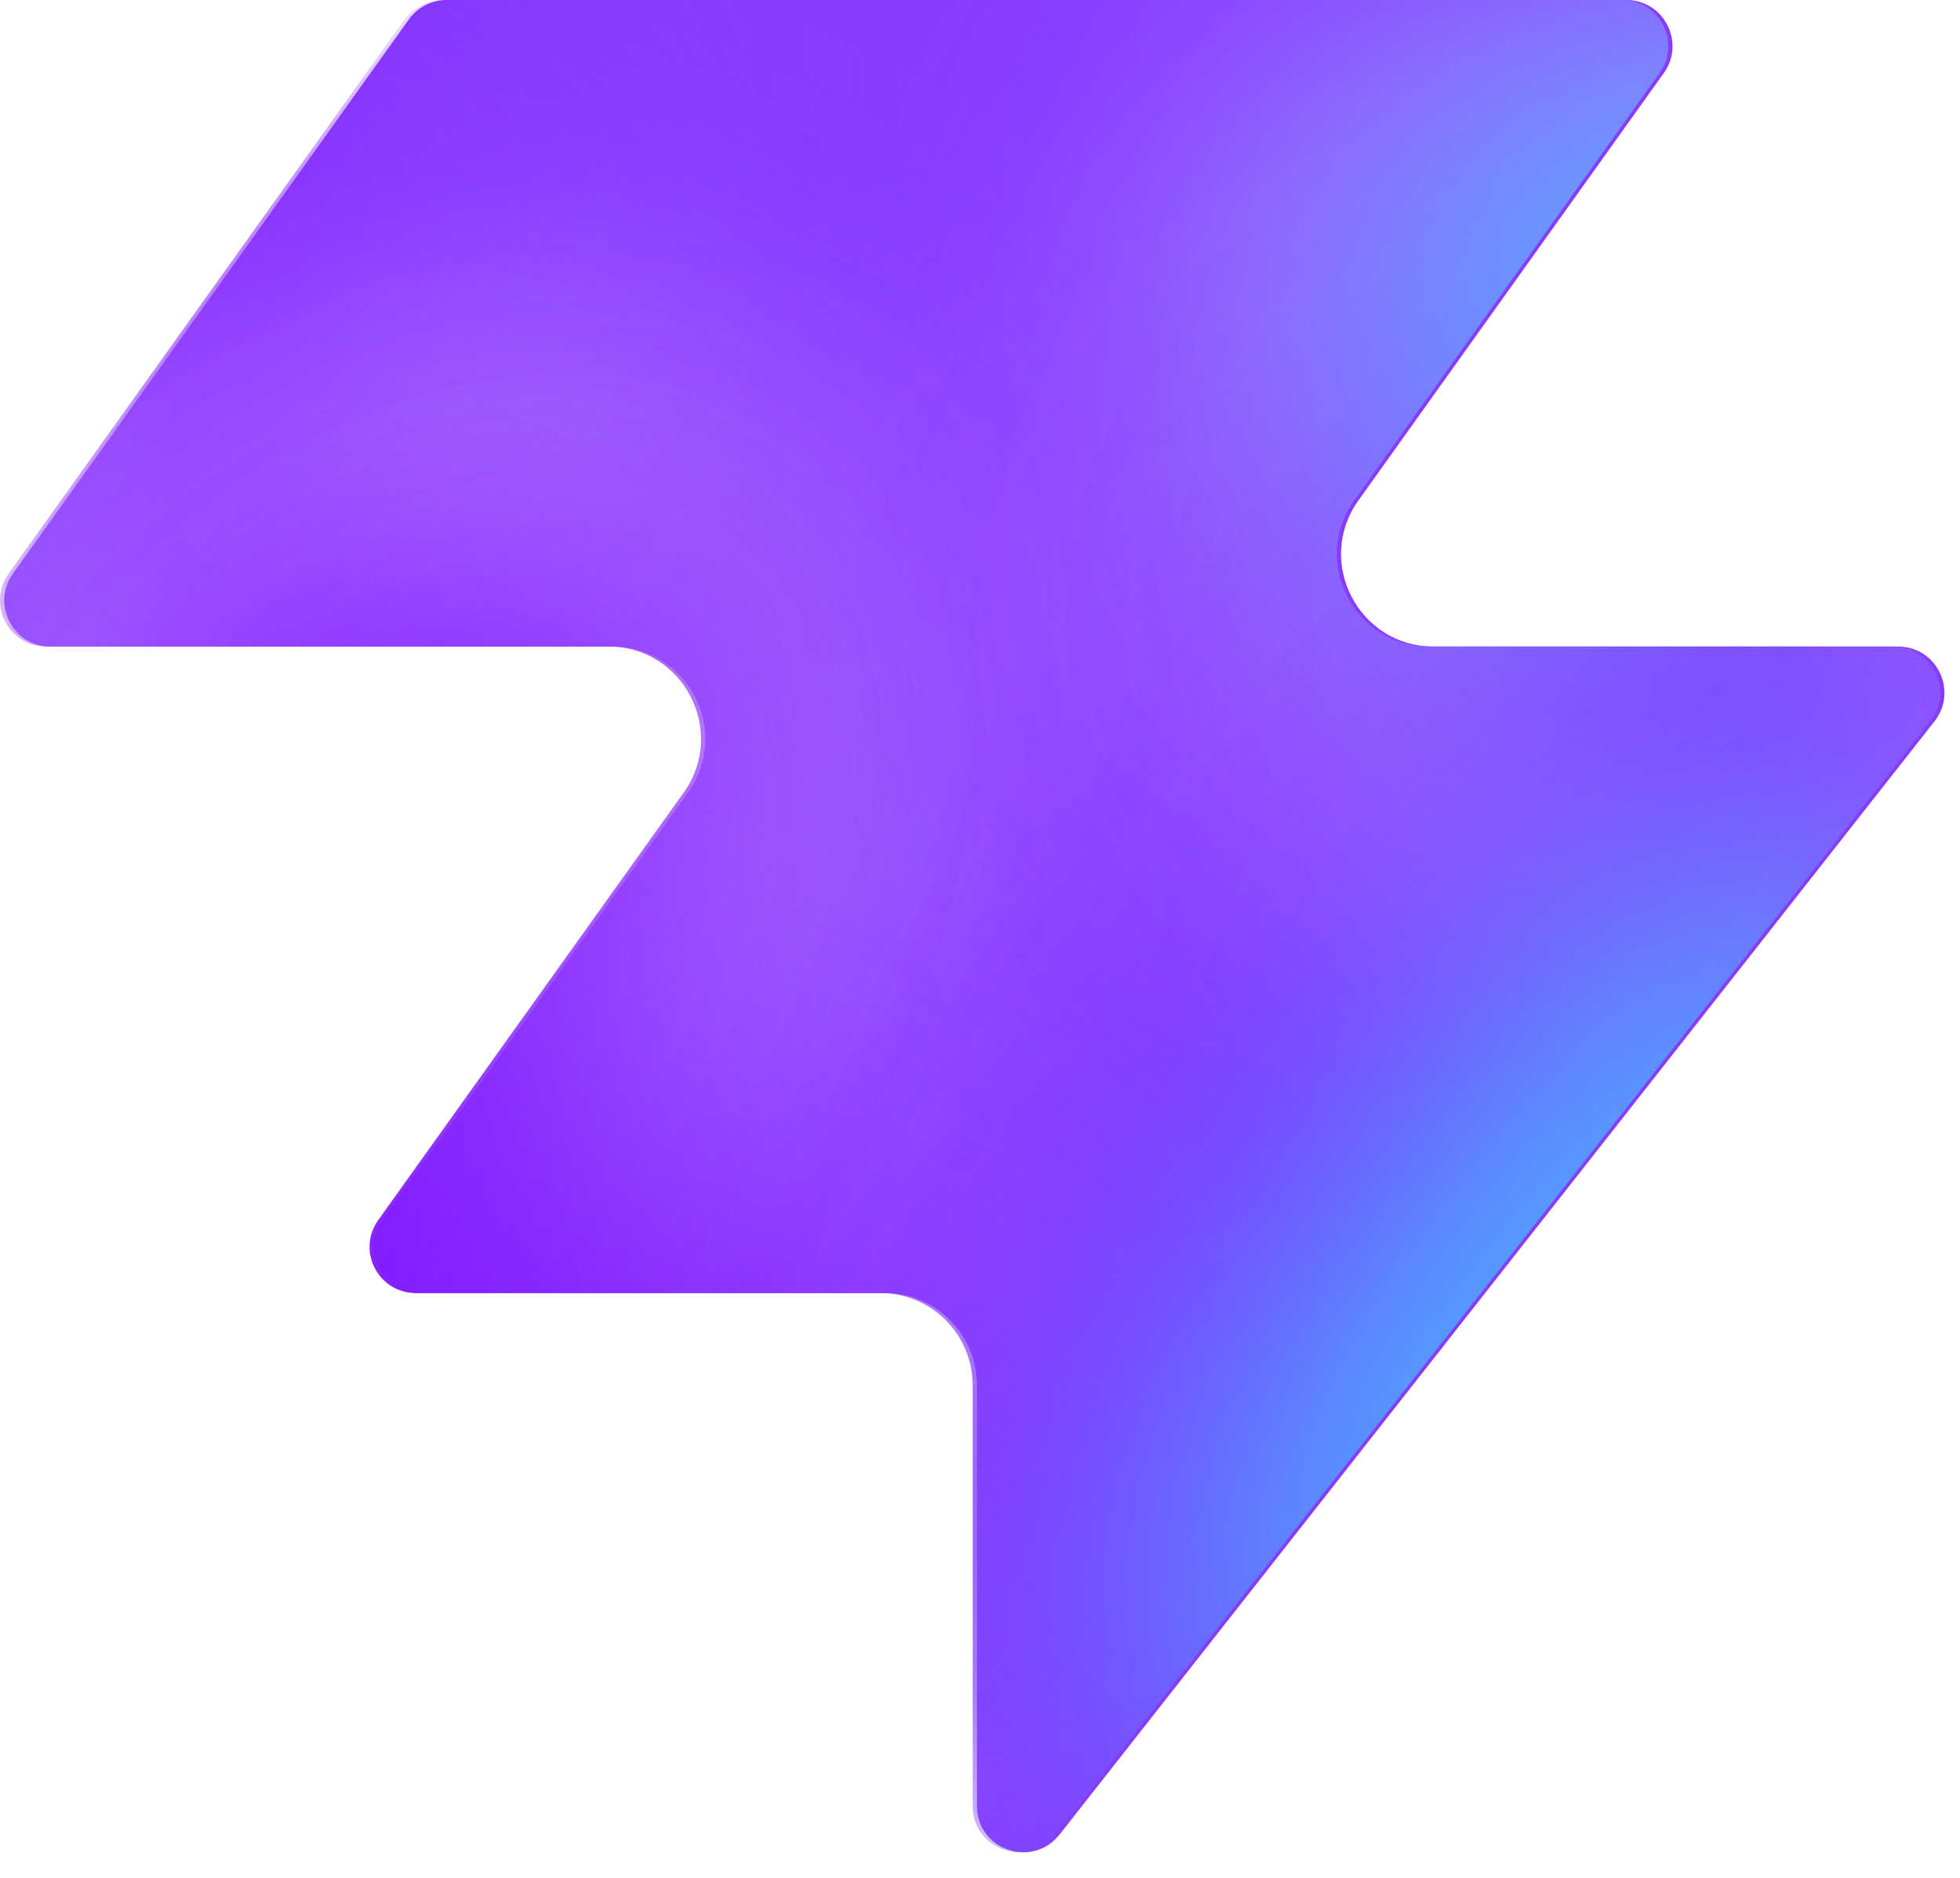
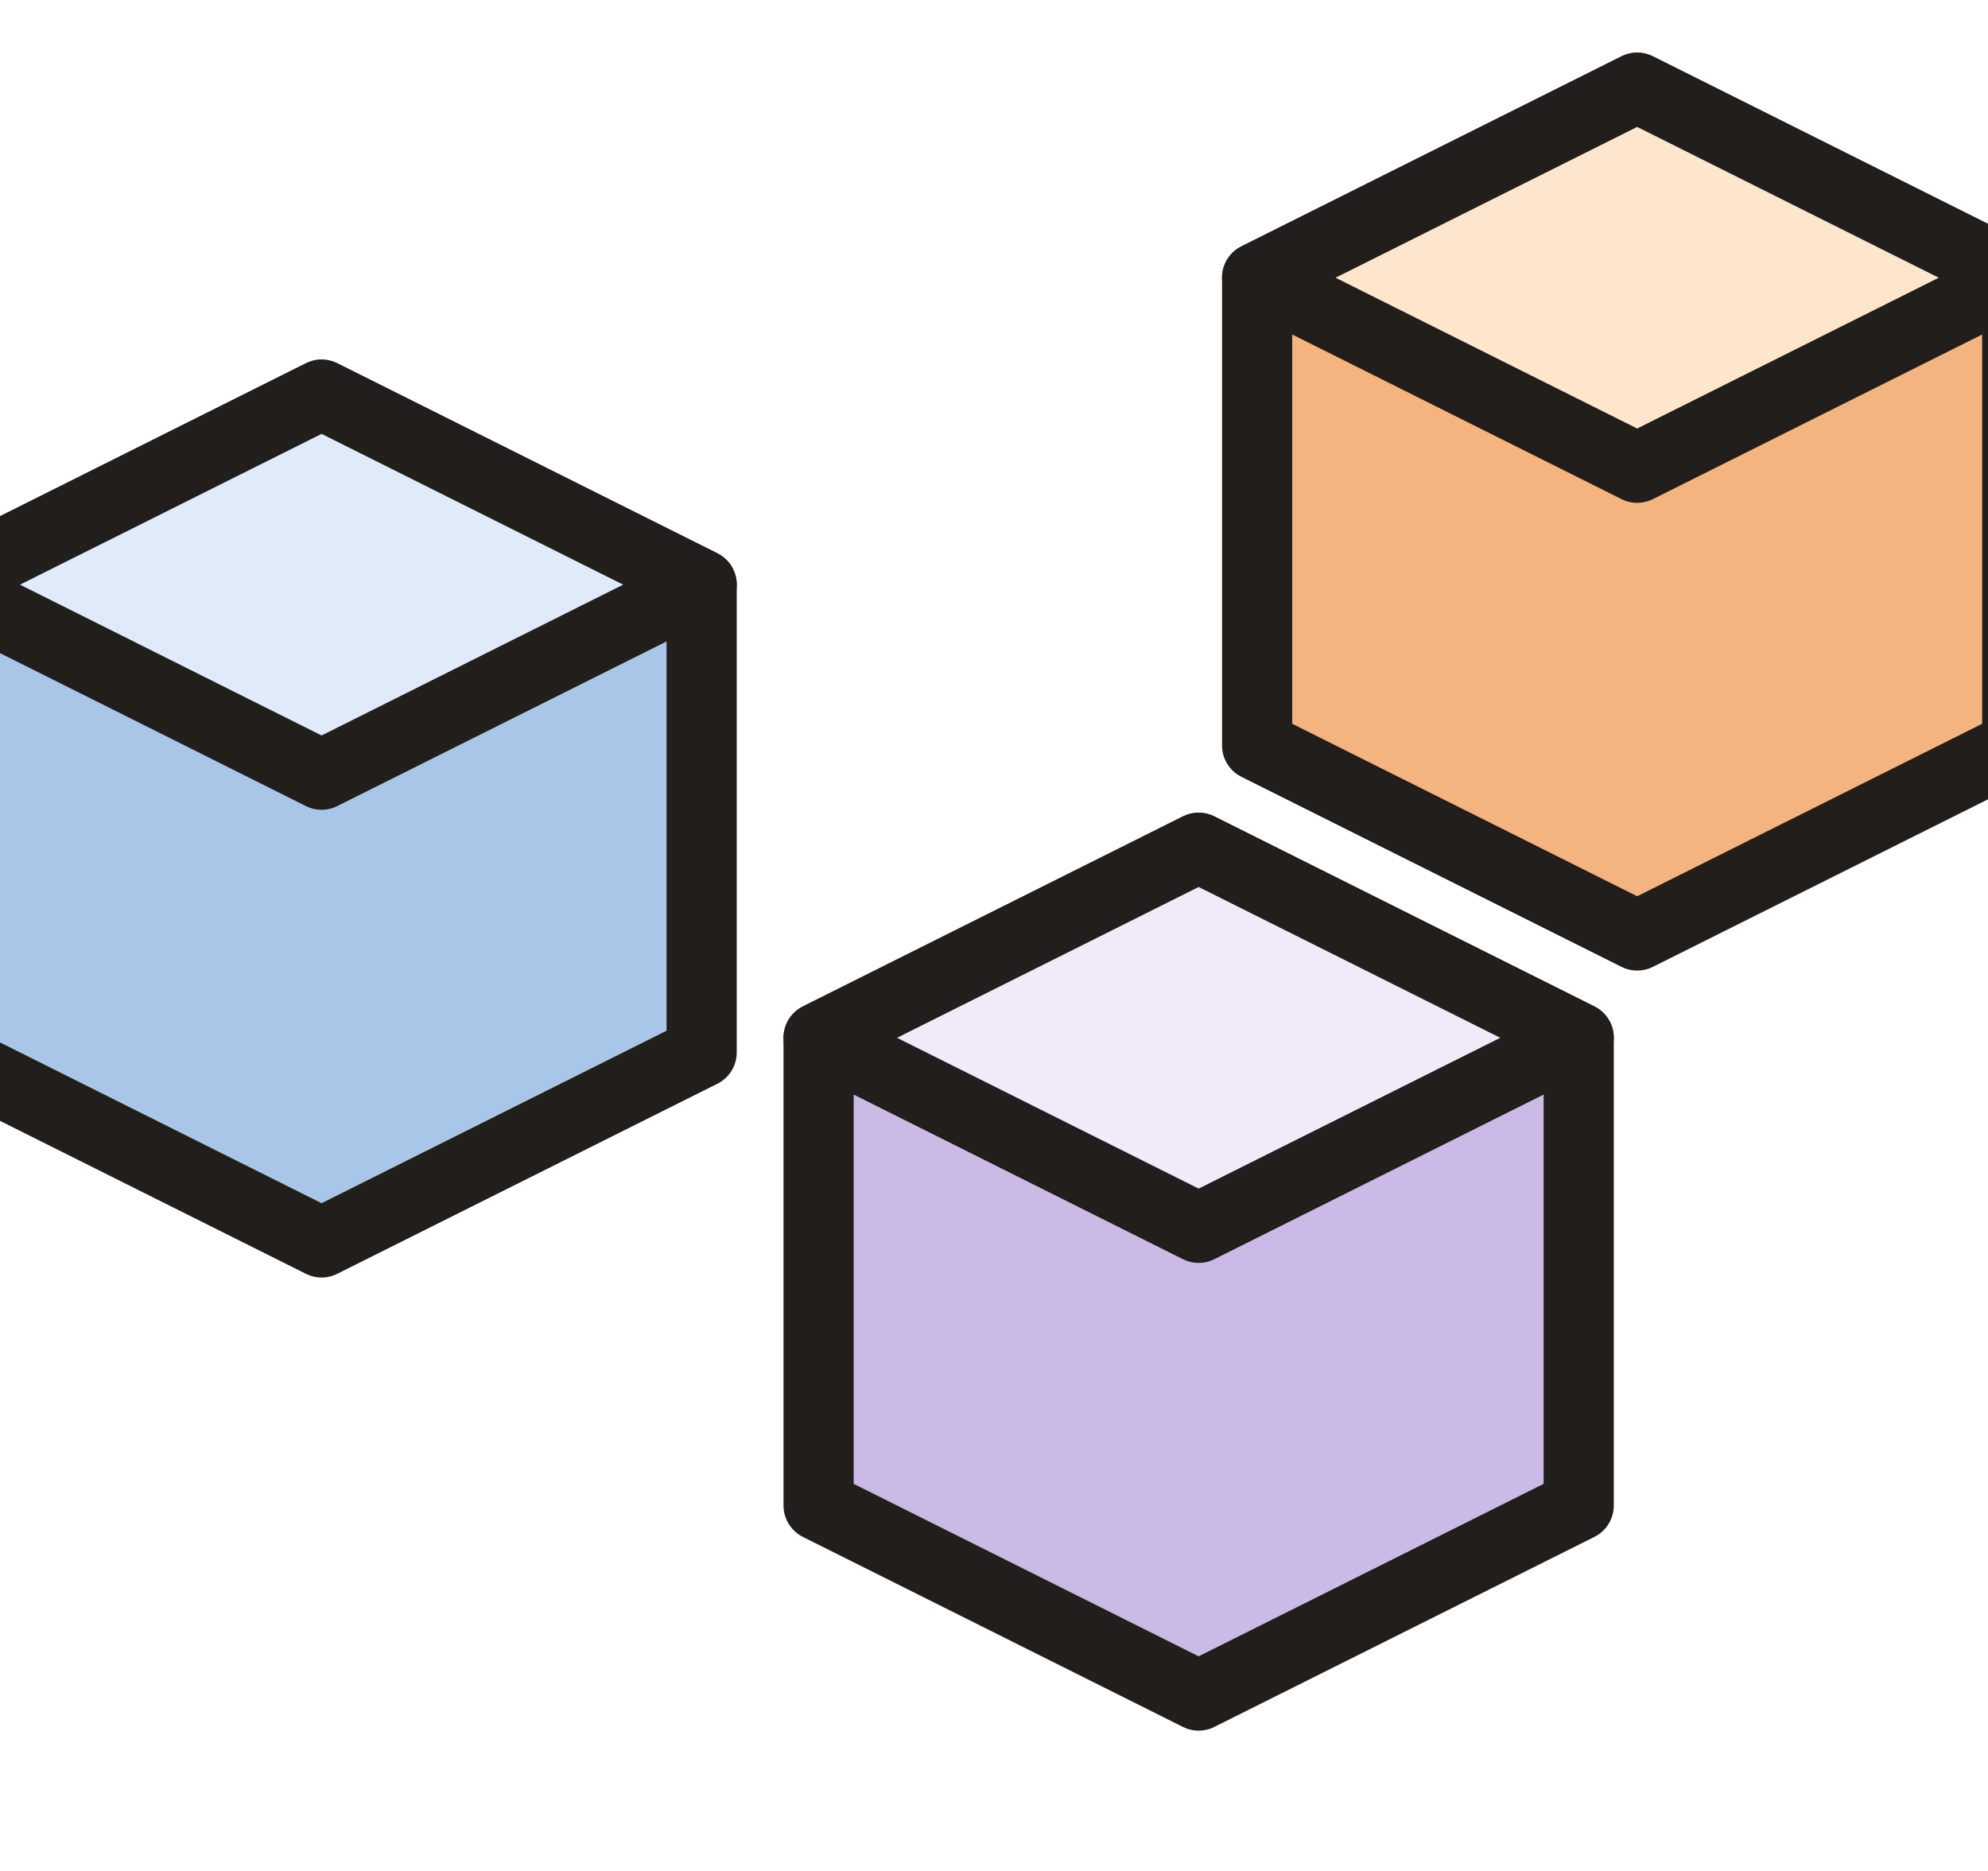
- <svg xmlns="http://www.w3.org/2000/svg" width="48" height="46" fill="none" viewBox="0 0 48 46">
-   <path fill="#863bff" d="M25.946 44.938c-.664.845-2.021.375-2.021-.698V33.937a2.26 2.26 0 0 0-2.262-2.262H10.287c-.92 0-1.456-1.04-.92-1.788l7.48-10.471c1.07-1.497 0-3.578-1.842-3.578H1.237c-.92 0-1.456-1.04-.92-1.788L10.013.474c.214-.297.556-.474.92-.474h28.894c.92 0 1.456 1.04.92 1.788l-7.48 10.471c-1.07 1.498 0 3.579 1.842 3.579h11.377c.943 0 1.473 1.088.89 1.83L25.947 44.94z" style="fill:#863bff;fill:color(display-p3 .525 .23 1);fill-opacity:1" />
-   <mask id="a" width="48" height="46" x="0" y="0" maskUnits="userSpaceOnUse" style="mask-type:alpha">
-     <path fill="#000" d="M25.842 44.938c-.664.844-2.021.375-2.021-.698V33.937a2.26 2.26 0 0 0-2.262-2.262H10.183c-.92 0-1.456-1.04-.92-1.788l7.48-10.471c1.07-1.498 0-3.579-1.842-3.579H1.133c-.92 0-1.456-1.04-.92-1.787L9.91.473c.214-.297.556-.474.92-.474h28.894c.92 0 1.456 1.04.92 1.788l-7.48 10.471c-1.07 1.498 0 3.578 1.842 3.578h11.377c.943 0 1.473 1.088.89 1.832L25.843 44.94z" style="fill:#000;fill-opacity:1" />
-   </mask>
-   <g mask="url(#a)">
-     <g filter="url(#b)">
-       <ellipse cx="5.508" cy="14.704" fill="#ede6ff" rx="5.508" ry="14.704" style="fill:#ede6ff;fill:color(display-p3 .927 .903 1);fill-opacity:1" transform="matrix(.00324 1 1 -.00324 -4.47 31.516)" />
+ <svg xmlns="http://www.w3.org/2000/svg" viewBox="-34 -40 68 64">
+   <g stroke="#211e1b" stroke-width="2.4" stroke-linejoin="round">
+     <g transform="translate(22 -11)">
+       <path d="M0 -26 L13 -19.5 L13 -3.5 L0 3 L-13 -3.5 L-13 -19.5 Z" fill="#f3b47f" />
+       <path d="M0 -26 L13 -19.5 L0 -13 L-13 -19.5 Z" fill="#fee6cc" />
    </g>
-     <g filter="url(#c)">
-       <ellipse cx="10.399" cy="29.851" fill="#ede6ff" rx="10.399" ry="29.851" style="fill:#ede6ff;fill:color(display-p3 .927 .903 1);fill-opacity:1" transform="matrix(.00324 1 1 -.00324 -39.328 7.883)" />
+     <g transform="translate(-23 -0.5)">
+       <path d="M0 -26 L13 -19.5 L13 -3.5 L0 3 L-13 -3.5 L-13 -19.5 Z" fill="#a9c5e8" />
+       <path d="M0 -26 L13 -19.5 L0 -13 L-13 -19.5 Z" fill="#dfebf9" />
    </g>
-     <g filter="url(#d)">
-       <ellipse cx="5.508" cy="30.487" fill="#7e14ff" rx="5.508" ry="30.487" style="fill:#7e14ff;fill:color(display-p3 .492 .077 1);fill-opacity:1" transform="rotate(89.814 -25.913 -14.639)scale(1 -1)" />
-     </g>
-     <g filter="url(#e)">
-       <ellipse cx="5.508" cy="30.599" fill="#7e14ff" rx="5.508" ry="30.599" style="fill:#7e14ff;fill:color(display-p3 .492 .077 1);fill-opacity:1" transform="rotate(89.814 -32.644 -3.334)scale(1 -1)" />
-     </g>
-     <g filter="url(#f)">
-       <ellipse cx="5.508" cy="30.599" fill="#7e14ff" rx="5.508" ry="30.599" style="fill:#7e14ff;fill:color(display-p3 .492 .077 1);fill-opacity:1" transform="matrix(.00324 1 1 -.00324 -34.34 30.47)" />
-     </g>
-     <g filter="url(#g)">
-       <ellipse cx="14.072" cy="22.078" fill="#ede6ff" rx="14.072" ry="22.078" style="fill:#ede6ff;fill:color(display-p3 .927 .903 1);fill-opacity:1" transform="rotate(93.35 24.506 48.493)scale(-1 1)" />
-     </g>
-     <g filter="url(#h)">
-       <ellipse cx="3.47" cy="21.501" fill="#7e14ff" rx="3.47" ry="21.501" style="fill:#7e14ff;fill:color(display-p3 .492 .077 1);fill-opacity:1" transform="rotate(89.009 28.708 47.59)scale(-1 1)" />
-     </g>
-     <g filter="url(#i)">
-       <ellipse cx="3.47" cy="21.501" fill="#7e14ff" rx="3.47" ry="21.501" style="fill:#7e14ff;fill:color(display-p3 .492 .077 1);fill-opacity:1" transform="rotate(89.009 28.708 47.59)scale(-1 1)" />
-     </g>
-     <g filter="url(#j)">
-       <ellipse cx=".387" cy="8.972" fill="#7e14ff" rx="4.407" ry="29.108" style="fill:#7e14ff;fill:color(display-p3 .492 .077 1);fill-opacity:1" transform="rotate(39.51 .387 8.972)" />
-     </g>
-     <g filter="url(#k)">
-       <ellipse cx="47.523" cy="-6.092" fill="#7e14ff" rx="4.407" ry="29.108" style="fill:#7e14ff;fill:color(display-p3 .492 .077 1);fill-opacity:1" transform="rotate(37.892 47.523 -6.092)" />
-     </g>
-     <g filter="url(#l)">
-       <ellipse cx="41.412" cy="6.333" fill="#47bfff" rx="5.971" ry="9.665" style="fill:#47bfff;fill:color(display-p3 .28 .748 1);fill-opacity:1" transform="rotate(37.892 41.412 6.333)" />
-     </g>
-     <g filter="url(#m)">
-       <ellipse cx="-1.879" cy="38.332" fill="#7e14ff" rx="4.407" ry="29.108" style="fill:#7e14ff;fill:color(display-p3 .492 .077 1);fill-opacity:1" transform="rotate(37.892 -1.88 38.332)" />
-     </g>
-     <g filter="url(#n)">
-       <ellipse cx="-1.879" cy="38.332" fill="#7e14ff" rx="4.407" ry="29.108" style="fill:#7e14ff;fill:color(display-p3 .492 .077 1);fill-opacity:1" transform="rotate(37.892 -1.88 38.332)" />
-     </g>
-     <g filter="url(#o)">
-       <ellipse cx="35.651" cy="29.907" fill="#7e14ff" rx="4.407" ry="29.108" style="fill:#7e14ff;fill:color(display-p3 .492 .077 1);fill-opacity:1" transform="rotate(37.892 35.651 29.907)" />
-     </g>
-     <g filter="url(#p)">
-       <ellipse cx="38.418" cy="32.4" fill="#47bfff" rx="5.971" ry="15.297" style="fill:#47bfff;fill:color(display-p3 .28 .748 1);fill-opacity:1" transform="rotate(37.892 38.418 32.4)" />
+     <g transform="translate(7 15)">
+       <path d="M0 -26 L13 -19.5 L13 -3.5 L0 3 L-13 -3.5 L-13 -19.5 Z" fill="#cbbae6" />
+       <path d="M0 -26 L13 -19.5 L0 -13 L-13 -19.5 Z" fill="#f2eaf9" />
    </g>
  </g>
-   <defs>
-     <filter id="b" width="60.045" height="41.654" x="-19.77" y="16.149" color-interpolation-filters="sRGB" filterUnits="userSpaceOnUse">
-       <feFlood flood-opacity="0" result="BackgroundImageFix" />
-       <feBlend in="SourceGraphic" in2="BackgroundImageFix" result="shape" />
-       <feGaussianBlur result="effect1_foregroundBlur_2002_17158" stdDeviation="7.659" />
-     </filter>
-     <filter id="c" width="90.34" height="51.437" x="-54.613" y="-7.533" color-interpolation-filters="sRGB" filterUnits="userSpaceOnUse">
-       <feFlood flood-opacity="0" result="BackgroundImageFix" />
-       <feBlend in="SourceGraphic" in2="BackgroundImageFix" result="shape" />
-       <feGaussianBlur result="effect1_foregroundBlur_2002_17158" stdDeviation="7.659" />
-     </filter>
-     <filter id="d" width="79.355" height="29.4" x="-49.64" y="2.03" color-interpolation-filters="sRGB" filterUnits="userSpaceOnUse">
-       <feFlood flood-opacity="0" result="BackgroundImageFix" />
-       <feBlend in="SourceGraphic" in2="BackgroundImageFix" result="shape" />
-       <feGaussianBlur result="effect1_foregroundBlur_2002_17158" stdDeviation="4.596" />
-     </filter>
-     <filter id="e" width="79.579" height="29.4" x="-45.045" y="20.029" color-interpolation-filters="sRGB" filterUnits="userSpaceOnUse">
-       <feFlood flood-opacity="0" result="BackgroundImageFix" />
-       <feBlend in="SourceGraphic" in2="BackgroundImageFix" result="shape" />
-       <feGaussianBlur result="effect1_foregroundBlur_2002_17158" stdDeviation="4.596" />
-     </filter>
-     <filter id="f" width="79.579" height="29.4" x="-43.513" y="21.178" color-interpolation-filters="sRGB" filterUnits="userSpaceOnUse">
-       <feFlood flood-opacity="0" result="BackgroundImageFix" />
-       <feBlend in="SourceGraphic" in2="BackgroundImageFix" result="shape" />
-       <feGaussianBlur result="effect1_foregroundBlur_2002_17158" stdDeviation="4.596" />
-     </filter>
-     <filter id="g" width="74.749" height="58.852" x="15.756" y="-17.901" color-interpolation-filters="sRGB" filterUnits="userSpaceOnUse">
-       <feFlood flood-opacity="0" result="BackgroundImageFix" />
-       <feBlend in="SourceGraphic" in2="BackgroundImageFix" result="shape" />
-       <feGaussianBlur result="effect1_foregroundBlur_2002_17158" stdDeviation="7.659" />
-     </filter>
-     <filter id="h" width="61.377" height="25.362" x="23.548" y="2.284" color-interpolation-filters="sRGB" filterUnits="userSpaceOnUse">
-       <feFlood flood-opacity="0" result="BackgroundImageFix" />
-       <feBlend in="SourceGraphic" in2="BackgroundImageFix" result="shape" />
-       <feGaussianBlur result="effect1_foregroundBlur_2002_17158" stdDeviation="4.596" />
-     </filter>
-     <filter id="i" width="61.377" height="25.362" x="23.548" y="2.284" color-interpolation-filters="sRGB" filterUnits="userSpaceOnUse">
-       <feFlood flood-opacity="0" result="BackgroundImageFix" />
-       <feBlend in="SourceGraphic" in2="BackgroundImageFix" result="shape" />
-       <feGaussianBlur result="effect1_foregroundBlur_2002_17158" stdDeviation="4.596" />
-     </filter>
-     <filter id="j" width="56.045" height="63.649" x="-27.636" y="-22.853" color-interpolation-filters="sRGB" filterUnits="userSpaceOnUse">
-       <feFlood flood-opacity="0" result="BackgroundImageFix" />
-       <feBlend in="SourceGraphic" in2="BackgroundImageFix" result="shape" />
-       <feGaussianBlur result="effect1_foregroundBlur_2002_17158" stdDeviation="4.596" />
-     </filter>
-     <filter id="k" width="54.814" height="64.646" x="20.116" y="-38.415" color-interpolation-filters="sRGB" filterUnits="userSpaceOnUse">
-       <feFlood flood-opacity="0" result="BackgroundImageFix" />
-       <feBlend in="SourceGraphic" in2="BackgroundImageFix" result="shape" />
-       <feGaussianBlur result="effect1_foregroundBlur_2002_17158" stdDeviation="4.596" />
-     </filter>
-     <filter id="l" width="33.541" height="35.313" x="24.641" y="-11.323" color-interpolation-filters="sRGB" filterUnits="userSpaceOnUse">
-       <feFlood flood-opacity="0" result="BackgroundImageFix" />
-       <feBlend in="SourceGraphic" in2="BackgroundImageFix" result="shape" />
-       <feGaussianBlur result="effect1_foregroundBlur_2002_17158" stdDeviation="4.596" />
-     </filter>
-     <filter id="m" width="54.814" height="64.646" x="-29.286" y="6.009" color-interpolation-filters="sRGB" filterUnits="userSpaceOnUse">
-       <feFlood flood-opacity="0" result="BackgroundImageFix" />
-       <feBlend in="SourceGraphic" in2="BackgroundImageFix" result="shape" />
-       <feGaussianBlur result="effect1_foregroundBlur_2002_17158" stdDeviation="4.596" />
-     </filter>
-     <filter id="n" width="54.814" height="64.646" x="-29.286" y="6.009" color-interpolation-filters="sRGB" filterUnits="userSpaceOnUse">
-       <feFlood flood-opacity="0" result="BackgroundImageFix" />
-       <feBlend in="SourceGraphic" in2="BackgroundImageFix" result="shape" />
-       <feGaussianBlur result="effect1_foregroundBlur_2002_17158" stdDeviation="4.596" />
-     </filter>
-     <filter id="o" width="54.814" height="64.646" x="8.244" y="-2.416" color-interpolation-filters="sRGB" filterUnits="userSpaceOnUse">
-       <feFlood flood-opacity="0" result="BackgroundImageFix" />
-       <feBlend in="SourceGraphic" in2="BackgroundImageFix" result="shape" />
-       <feGaussianBlur result="effect1_foregroundBlur_2002_17158" stdDeviation="4.596" />
-     </filter>
-     <filter id="p" width="39.409" height="43.623" x="18.713" y="10.588" color-interpolation-filters="sRGB" filterUnits="userSpaceOnUse">
-       <feFlood flood-opacity="0" result="BackgroundImageFix" />
-       <feBlend in="SourceGraphic" in2="BackgroundImageFix" result="shape" />
-       <feGaussianBlur result="effect1_foregroundBlur_2002_17158" stdDeviation="4.596" />
-     </filter>
-   </defs>
</svg>
